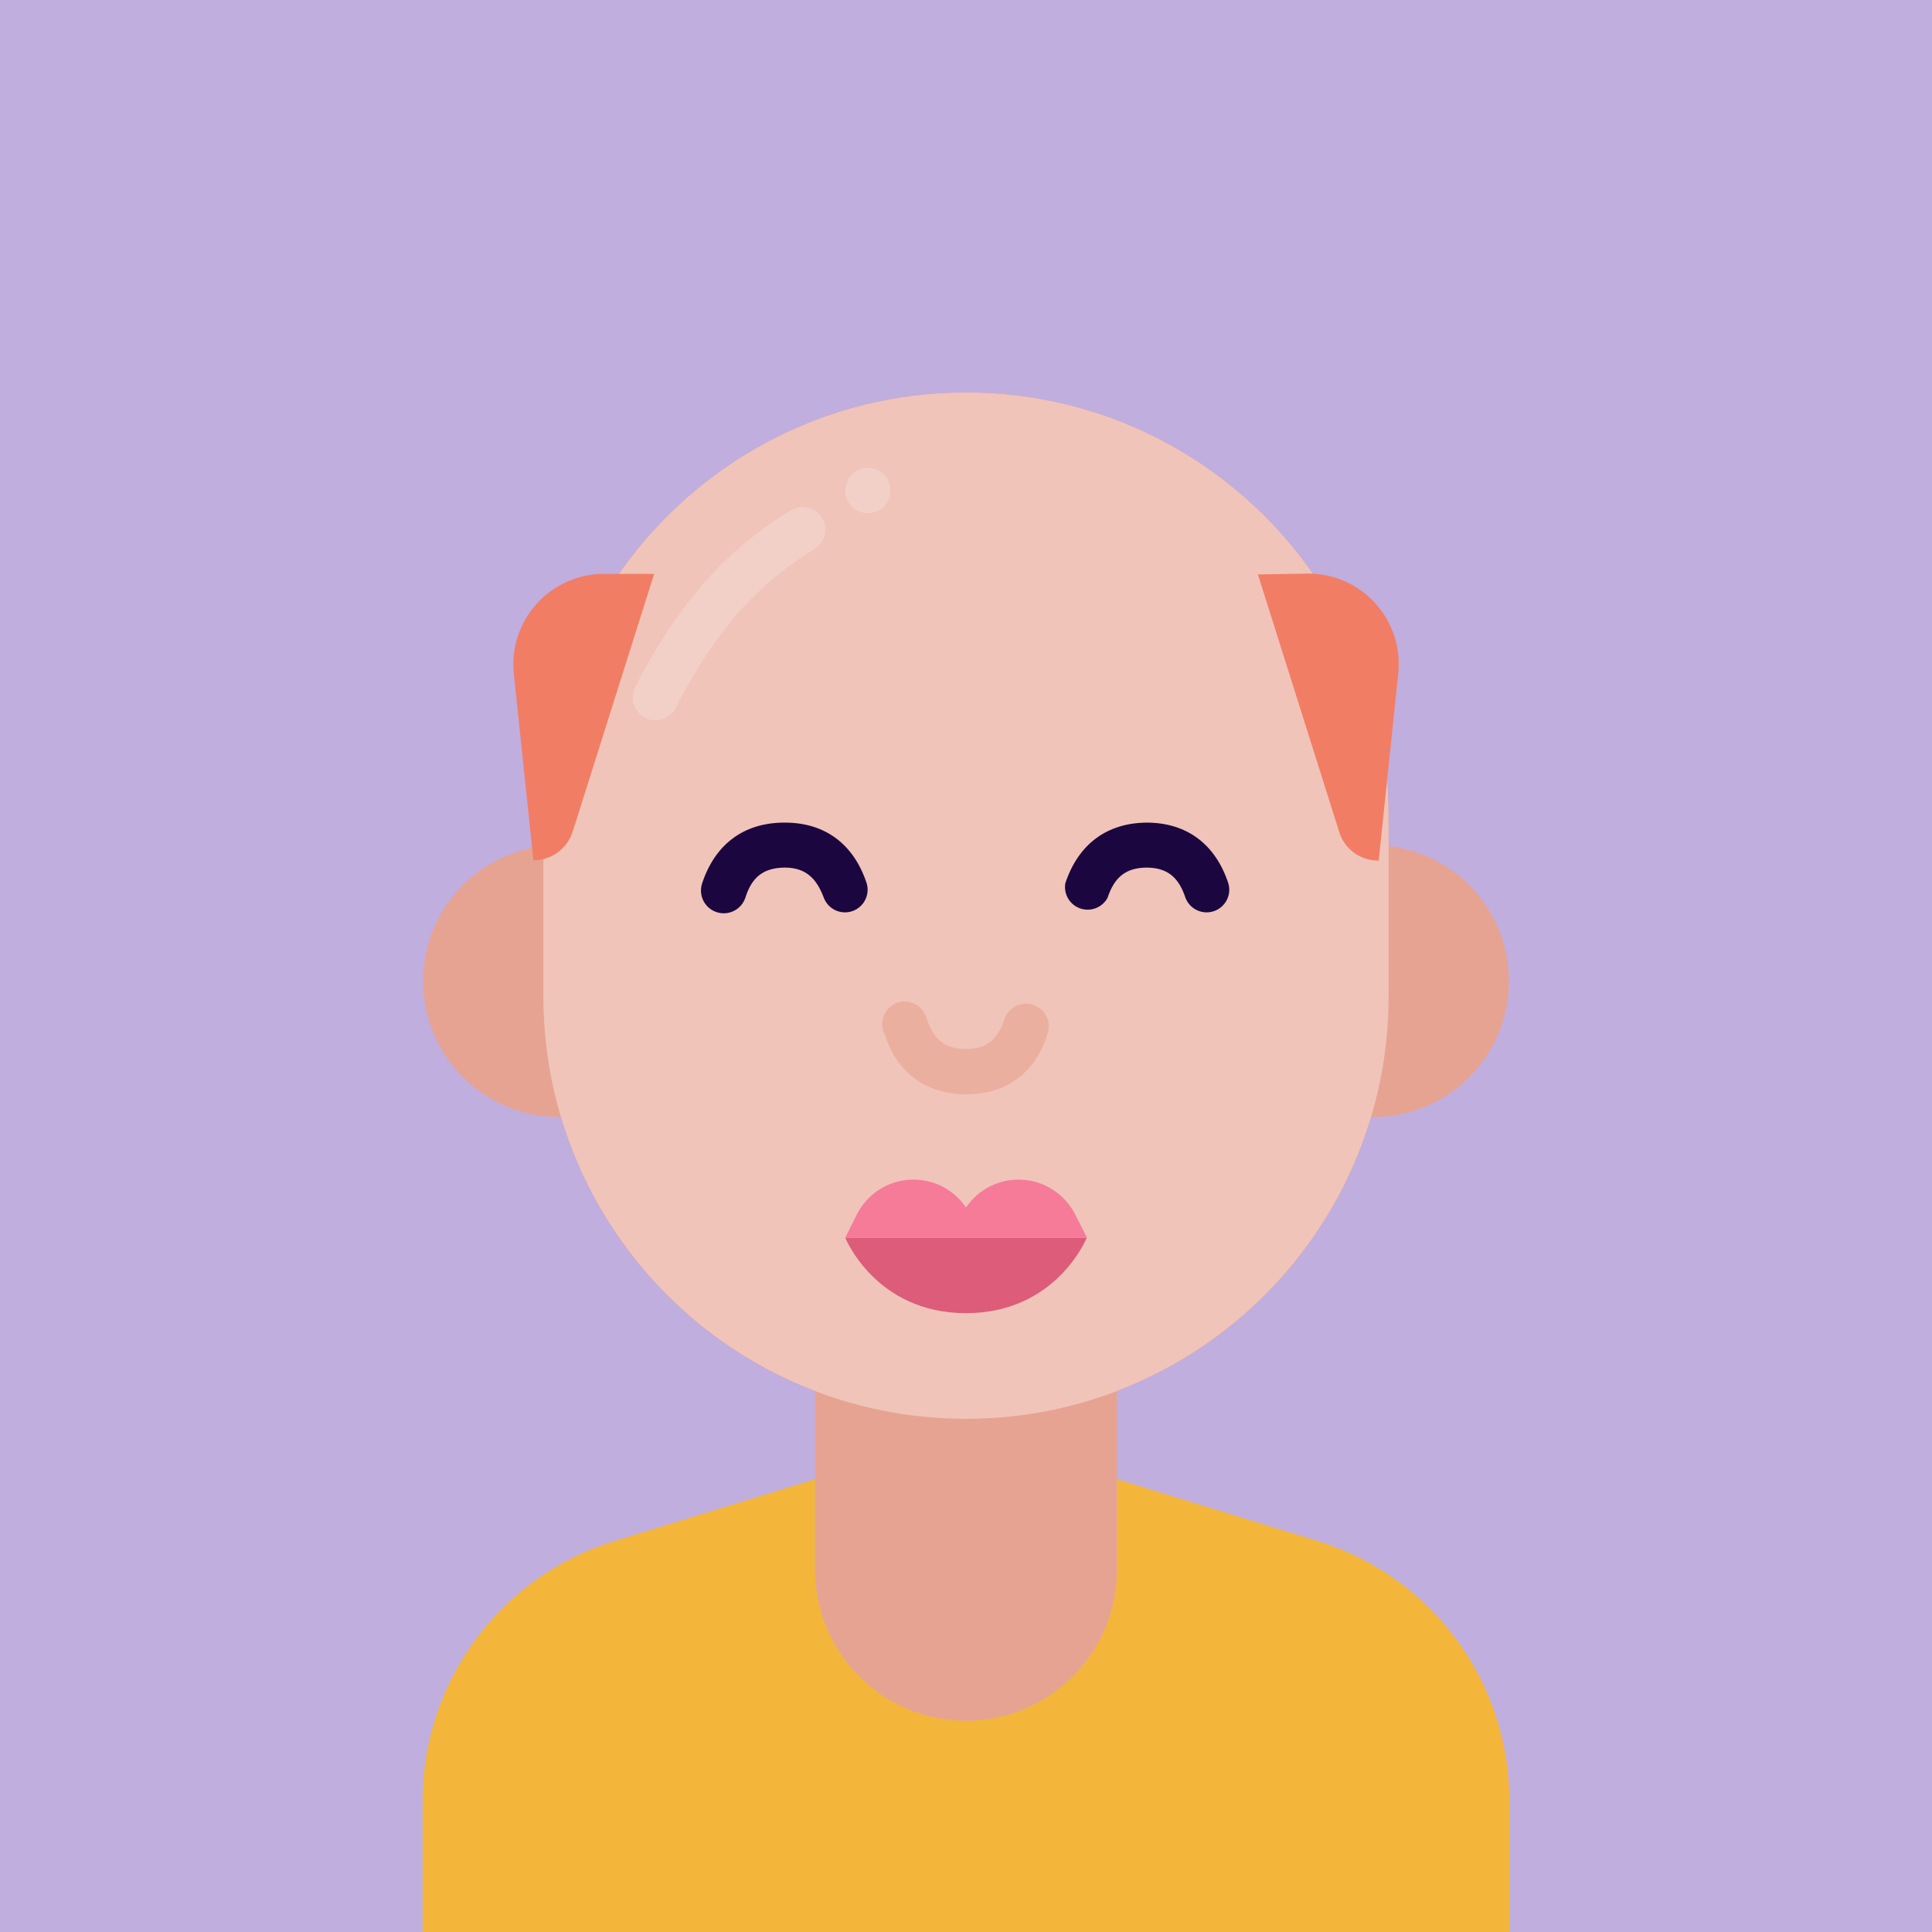
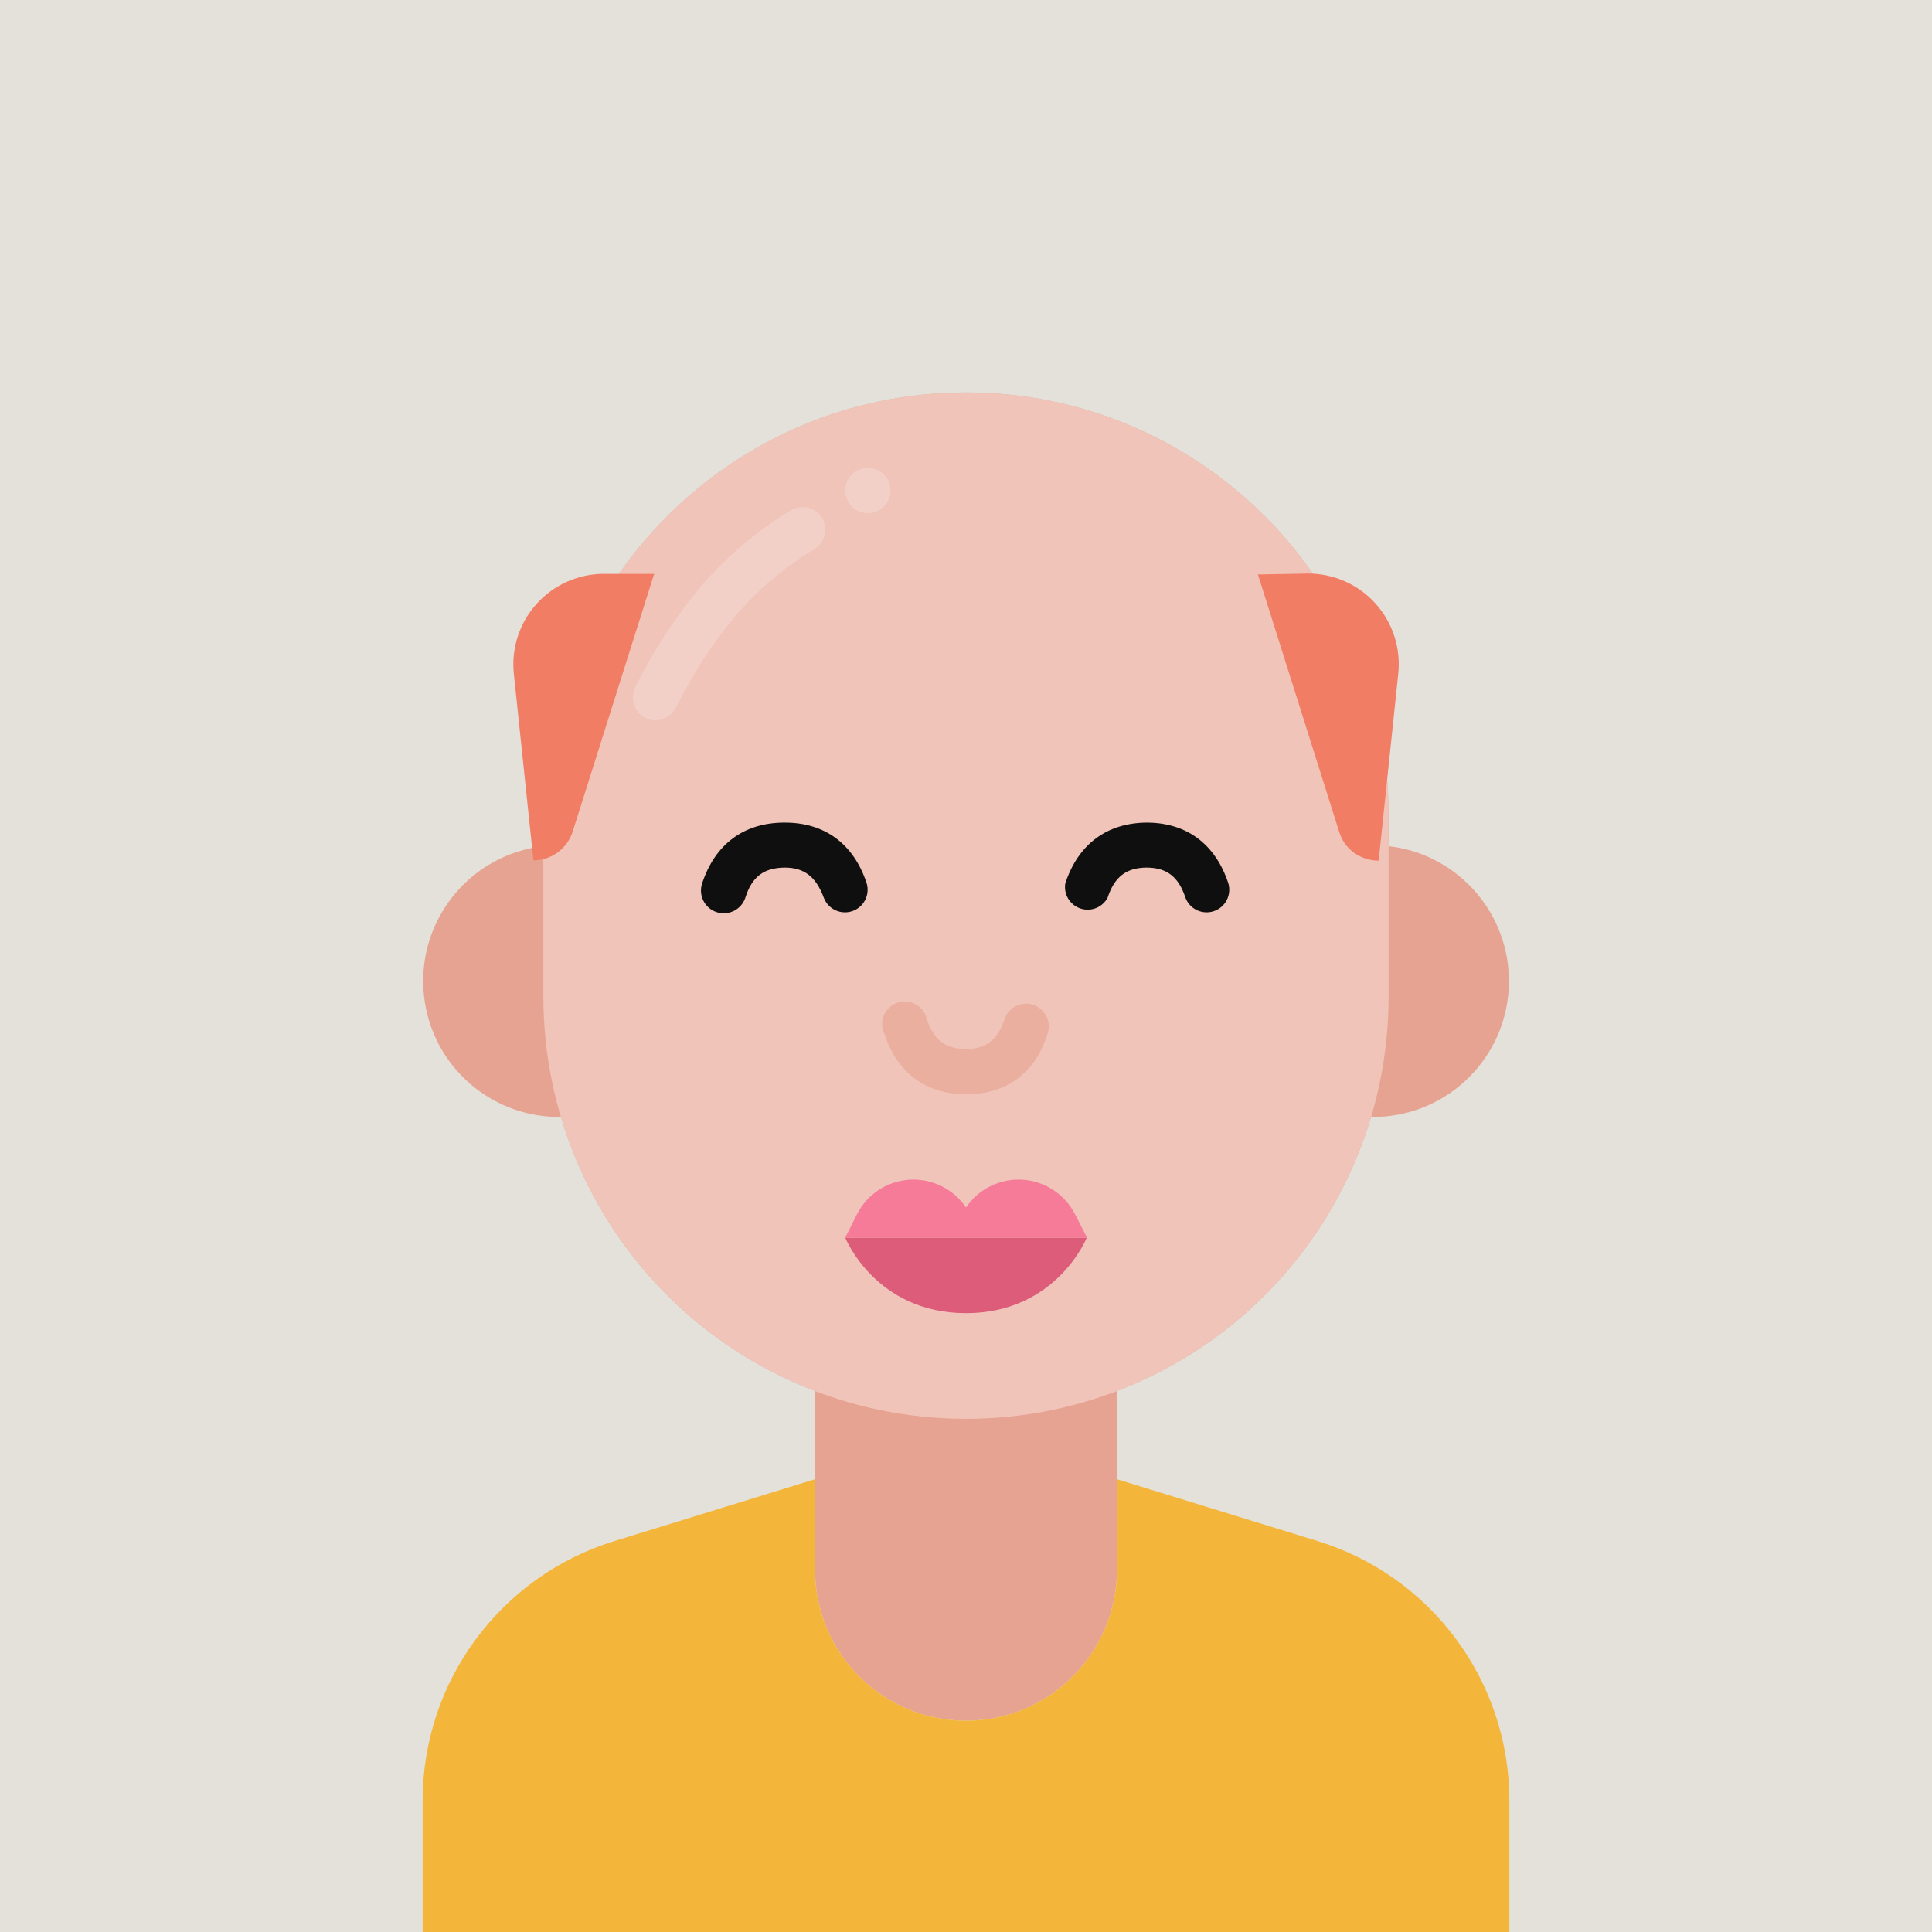
<svg xmlns="http://www.w3.org/2000/svg" viewBox="0 0 64 64" fill="none" shape-rendering="auto" aria-hidden="true">
  <defs>
    <g id="eyes-happy-cdbd3b47">
-       <path d="M6 3.25c1.33 0 2.28.71 2.71 2.01a.75.75 0 0 1-1.42.48c-.26-.7-.65-1-1.3-1-.69.01-1.08.3-1.3 1a.75.75 0 0 1-1.43-.48c.43-1.3 1.38-2 2.7-2.01m12.02 0c1.33 0 2.28.71 2.71 2.01a.75.75 0 0 1-1.42.48c-.23-.7-.62-1-1.3-1-.66.01-1.05.3-1.28 1a.75.75 0 0 1-1.4-.48c.43-1.3 1.38-2 2.7-2.01" fill="#1B0640" />
+       <path d="M6 3.25c1.33 0 2.28.71 2.71 2.01a.75.75 0 0 1-1.42.48c-.26-.7-.65-1-1.3-1-.69.01-1.08.3-1.3 1a.75.75 0 0 1-1.43-.48c.43-1.3 1.38-2 2.7-2.01m12.02 0c1.33 0 2.28.71 2.71 2.01a.75.75 0 0 1-1.42.48c-.23-.7-.62-1-1.3-1-.66.01-1.05.3-1.28 1a.75.75 0 0 1-1.4-.48c.43-1.3 1.38-2 2.7-2.01" fill="#0f0f0f" />
    </g>
    <g id="hair-balding-cdbd3b47">
      <path d="M9.47 23.05c-.18.56-.7.95-1.3.95l-.65-6.19a3 3 0 0 1 2.98-3.3h1.67zm24.37-8.55a3 3 0 0 1 2.98 3.31l-.65 6.2c-.6 0-1.12-.37-1.3-.93l-2.7-8.55z" fill="#f27d65" />
      <path d="M16.75 12.38a.75.75 0 0 1 .76 1.29q-1.5.9-2.62 2.2-1.14 1.35-2 3.07a.75.75 0 1 1-1.35-.67 17 17 0 0 1 2.2-3.37q1.3-1.5 3-2.52M19.25 11a.75.75 0 1 1 0 1.5.75.75 0 0 1 0-1.5" fill="white" opacity=".2" style="mix-blend-mode:overlay" />
    </g>
    <g id="clothes-squared-cdbd3b47">
      <path d="M16 2.8v3a5 5 0 0 0 10 0v-3l6.65 2.05a9 9 0 0 1 6.35 8.6v4.35H3v-4.35a9 9 0 0 1 6.35-8.6z" fill="#f3b63a" />
    </g>
    <g id="mouth-lips-cdbd3b47">
      <path d="M1 3.54h8s-1 2.5-4 2.5-4-2.5-4-2.5" fill="#DC5C7A" />
      <path d="M1.39 2.76A2.1 2.1 0 0 1 5 2.54a2.1 2.1 0 0 1 3.61.22l.4.78H1z" fill="#F57B98" />
    </g>
    <g id="nose-smallRound-cdbd3b47">
      <path d="M4.29 1.99A.75.75 0 1 1 5.7 1.5c.23.7.62 1 1.3 1 .66 0 1.05-.3 1.28-1A.75.75 0 0 1 9.7 2c-.4 1.29-1.36 2-2.69 2S4.72 3.3 4.3 2" fill="black" opacity=".36" style="mix-blend-mode:overlay" />
    </g>
    <clipPath id="clip-cdbd3b47">
      <rect width="64" height="64" rx="0" ry="0" />
    </clipPath>
  </defs>
  <g clip-path="url(#clip-cdbd3b47)">
-     <rect width="64" height="64" fill="#c0aede" />
+     <rect width="64" height="64" fill="#e3e1da" />
    <path d="M37 46.08V52a5 5 0 0 1-10 0v-5.92A14 14 0 0 1 18.58 37h-.08a4.5 4.5 0 0 1-.5-8.97V27a14 14 0 1 1 28 0v1.03a4.5 4.5 0 0 1-.58 8.97A14 14 0 0 1 37 46.08" fill="#e7a391" />
    <mask id="personas-a" style="mask-type:luminance">
      <path d="M37 46.08V52a5 5 0 0 1-10 0v-5.92A14 14 0 0 1 18.58 37h-.08a4.5 4.5 0 0 1-.5-8.97V27a14 14 0 1 1 28 0v1.03a4.5 4.5 0 0 1-.58 8.97A14 14 0 0 1 37 46.08" fill="white" />
    </mask>
    <g mask="url(#personas-a)">
      <path d="M32 13a14 14 0 0 1 14 14v6a14 14 0 1 1-28 0v-6a14 14 0 0 1 14-14" fill="white" opacity=".36" style="mix-blend-mode:overlay" />
    </g>
    <use transform="translate(20 24)" href="#eyes-happy-cdbd3b47" />
    <use transform="translate(9.5 4.5)" href="#hair-balding-cdbd3b47" />
    <use transform="translate(11 46.2)" href="#clothes-squared-cdbd3b47" />
    <use transform="translate(27 37.46)" href="#mouth-lips-cdbd3b47" />
    <use transform="translate(25 32.25)" href="#nose-smallRound-cdbd3b47" />
  </g>
</svg>
